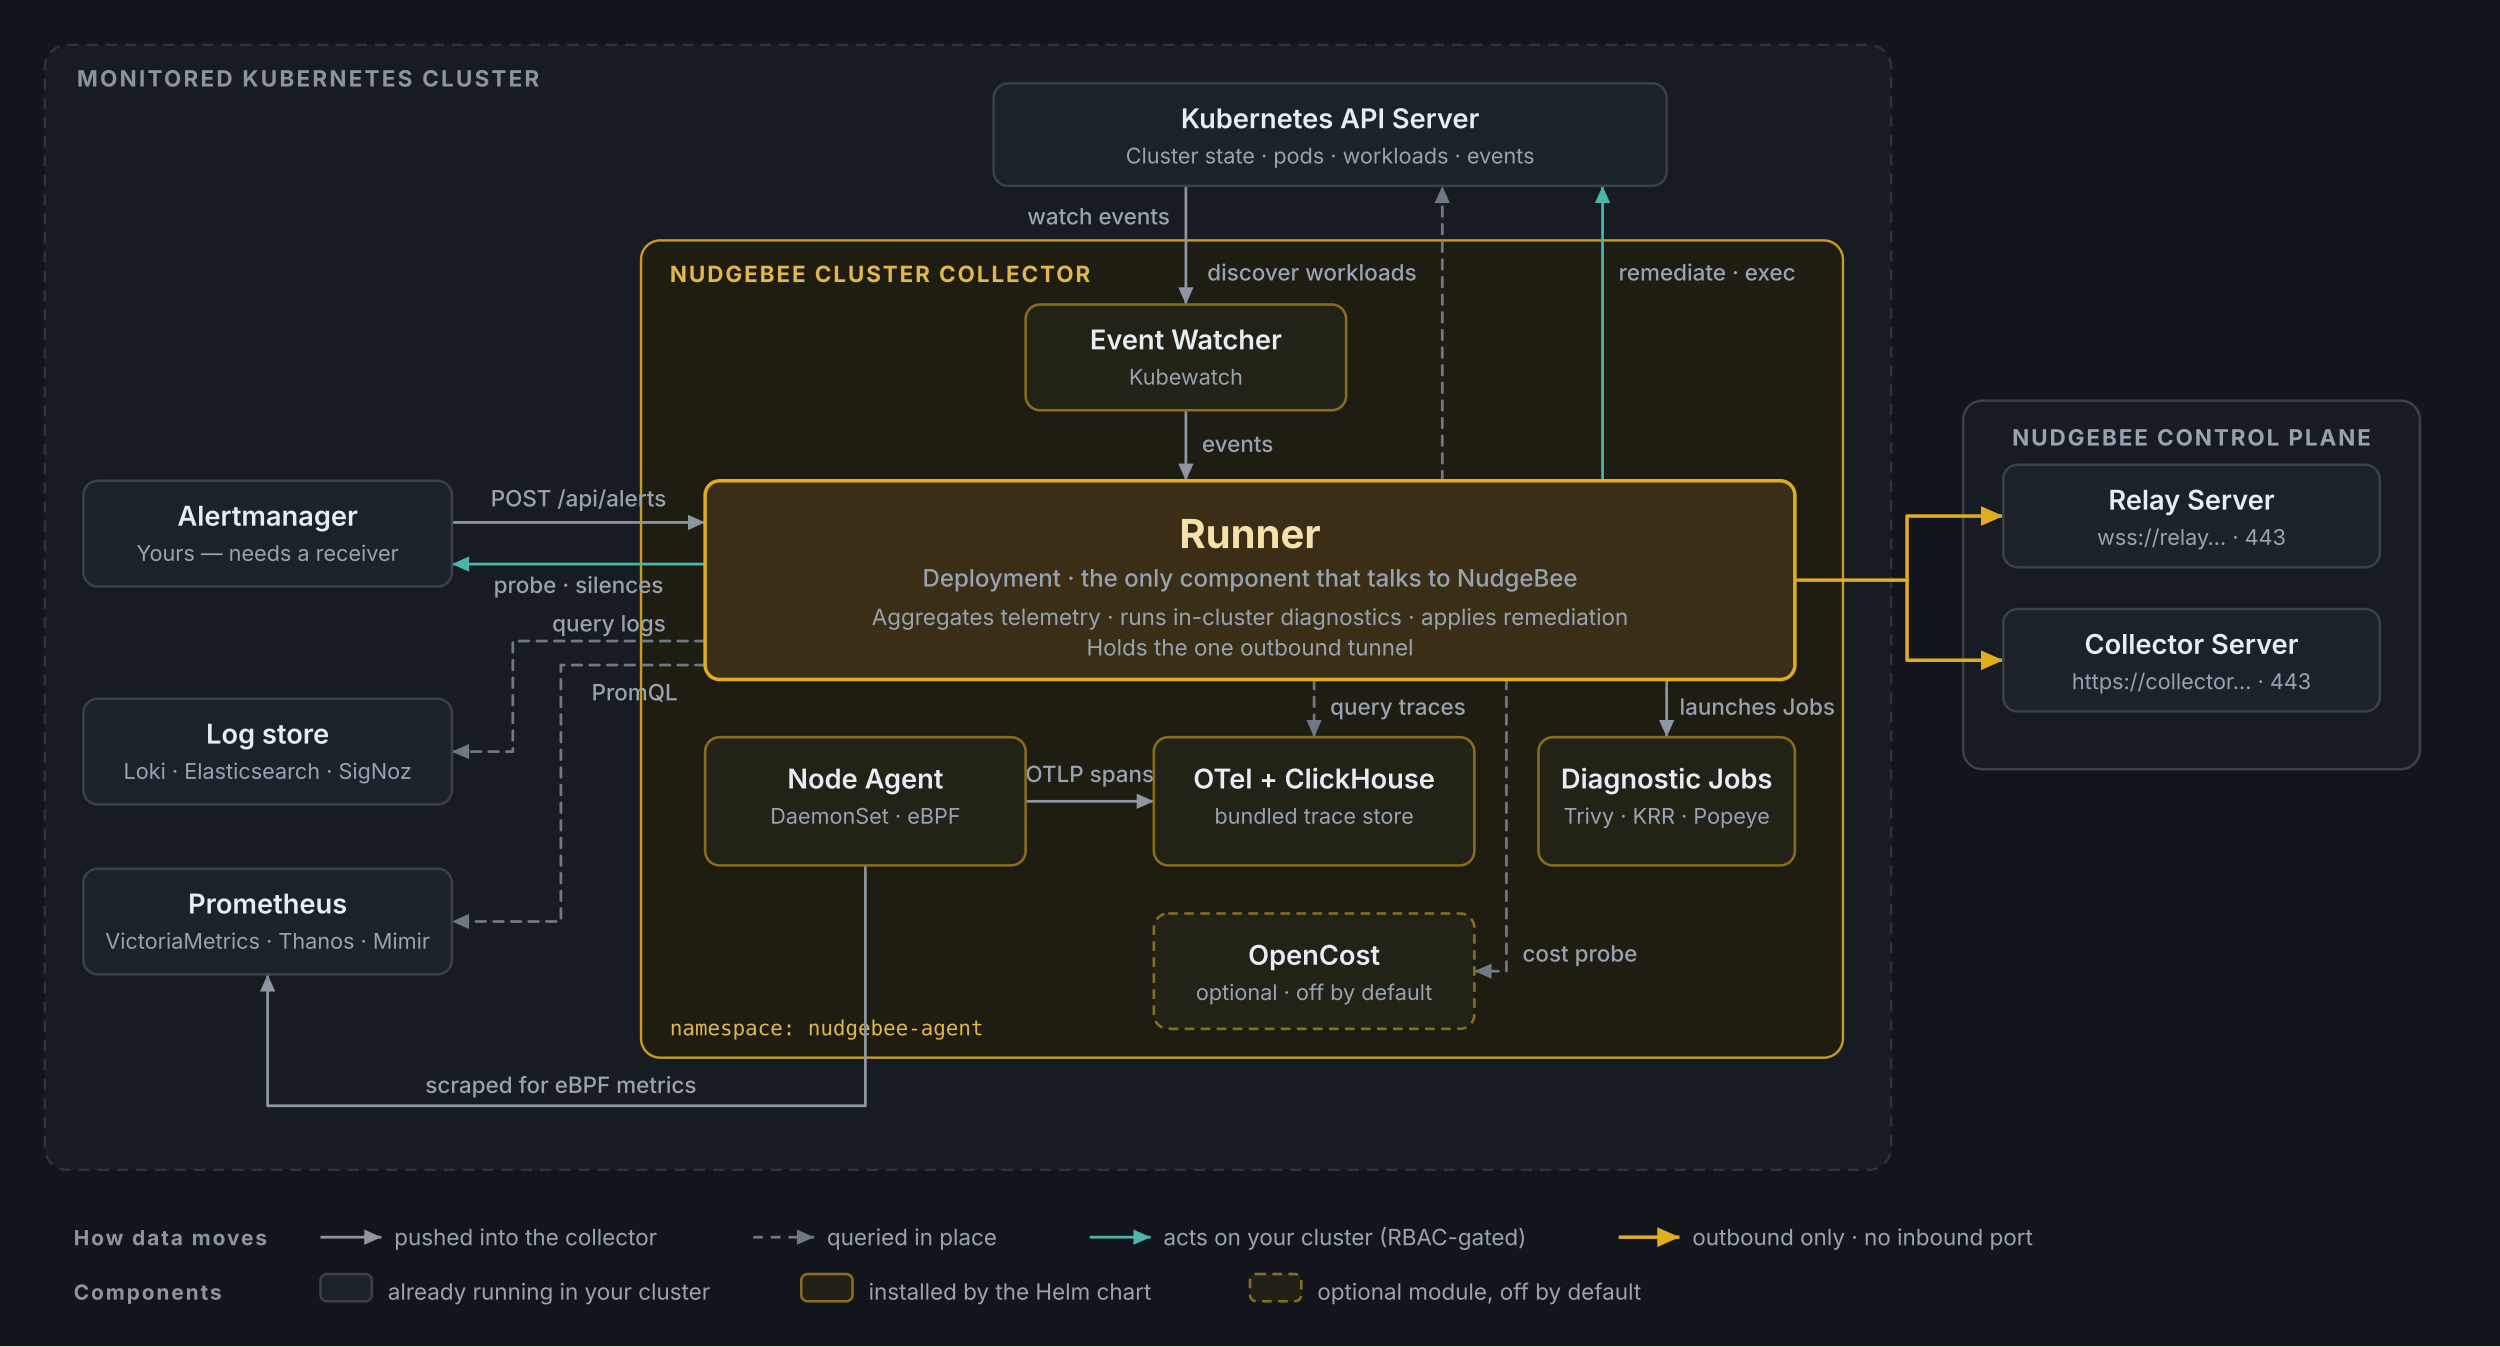
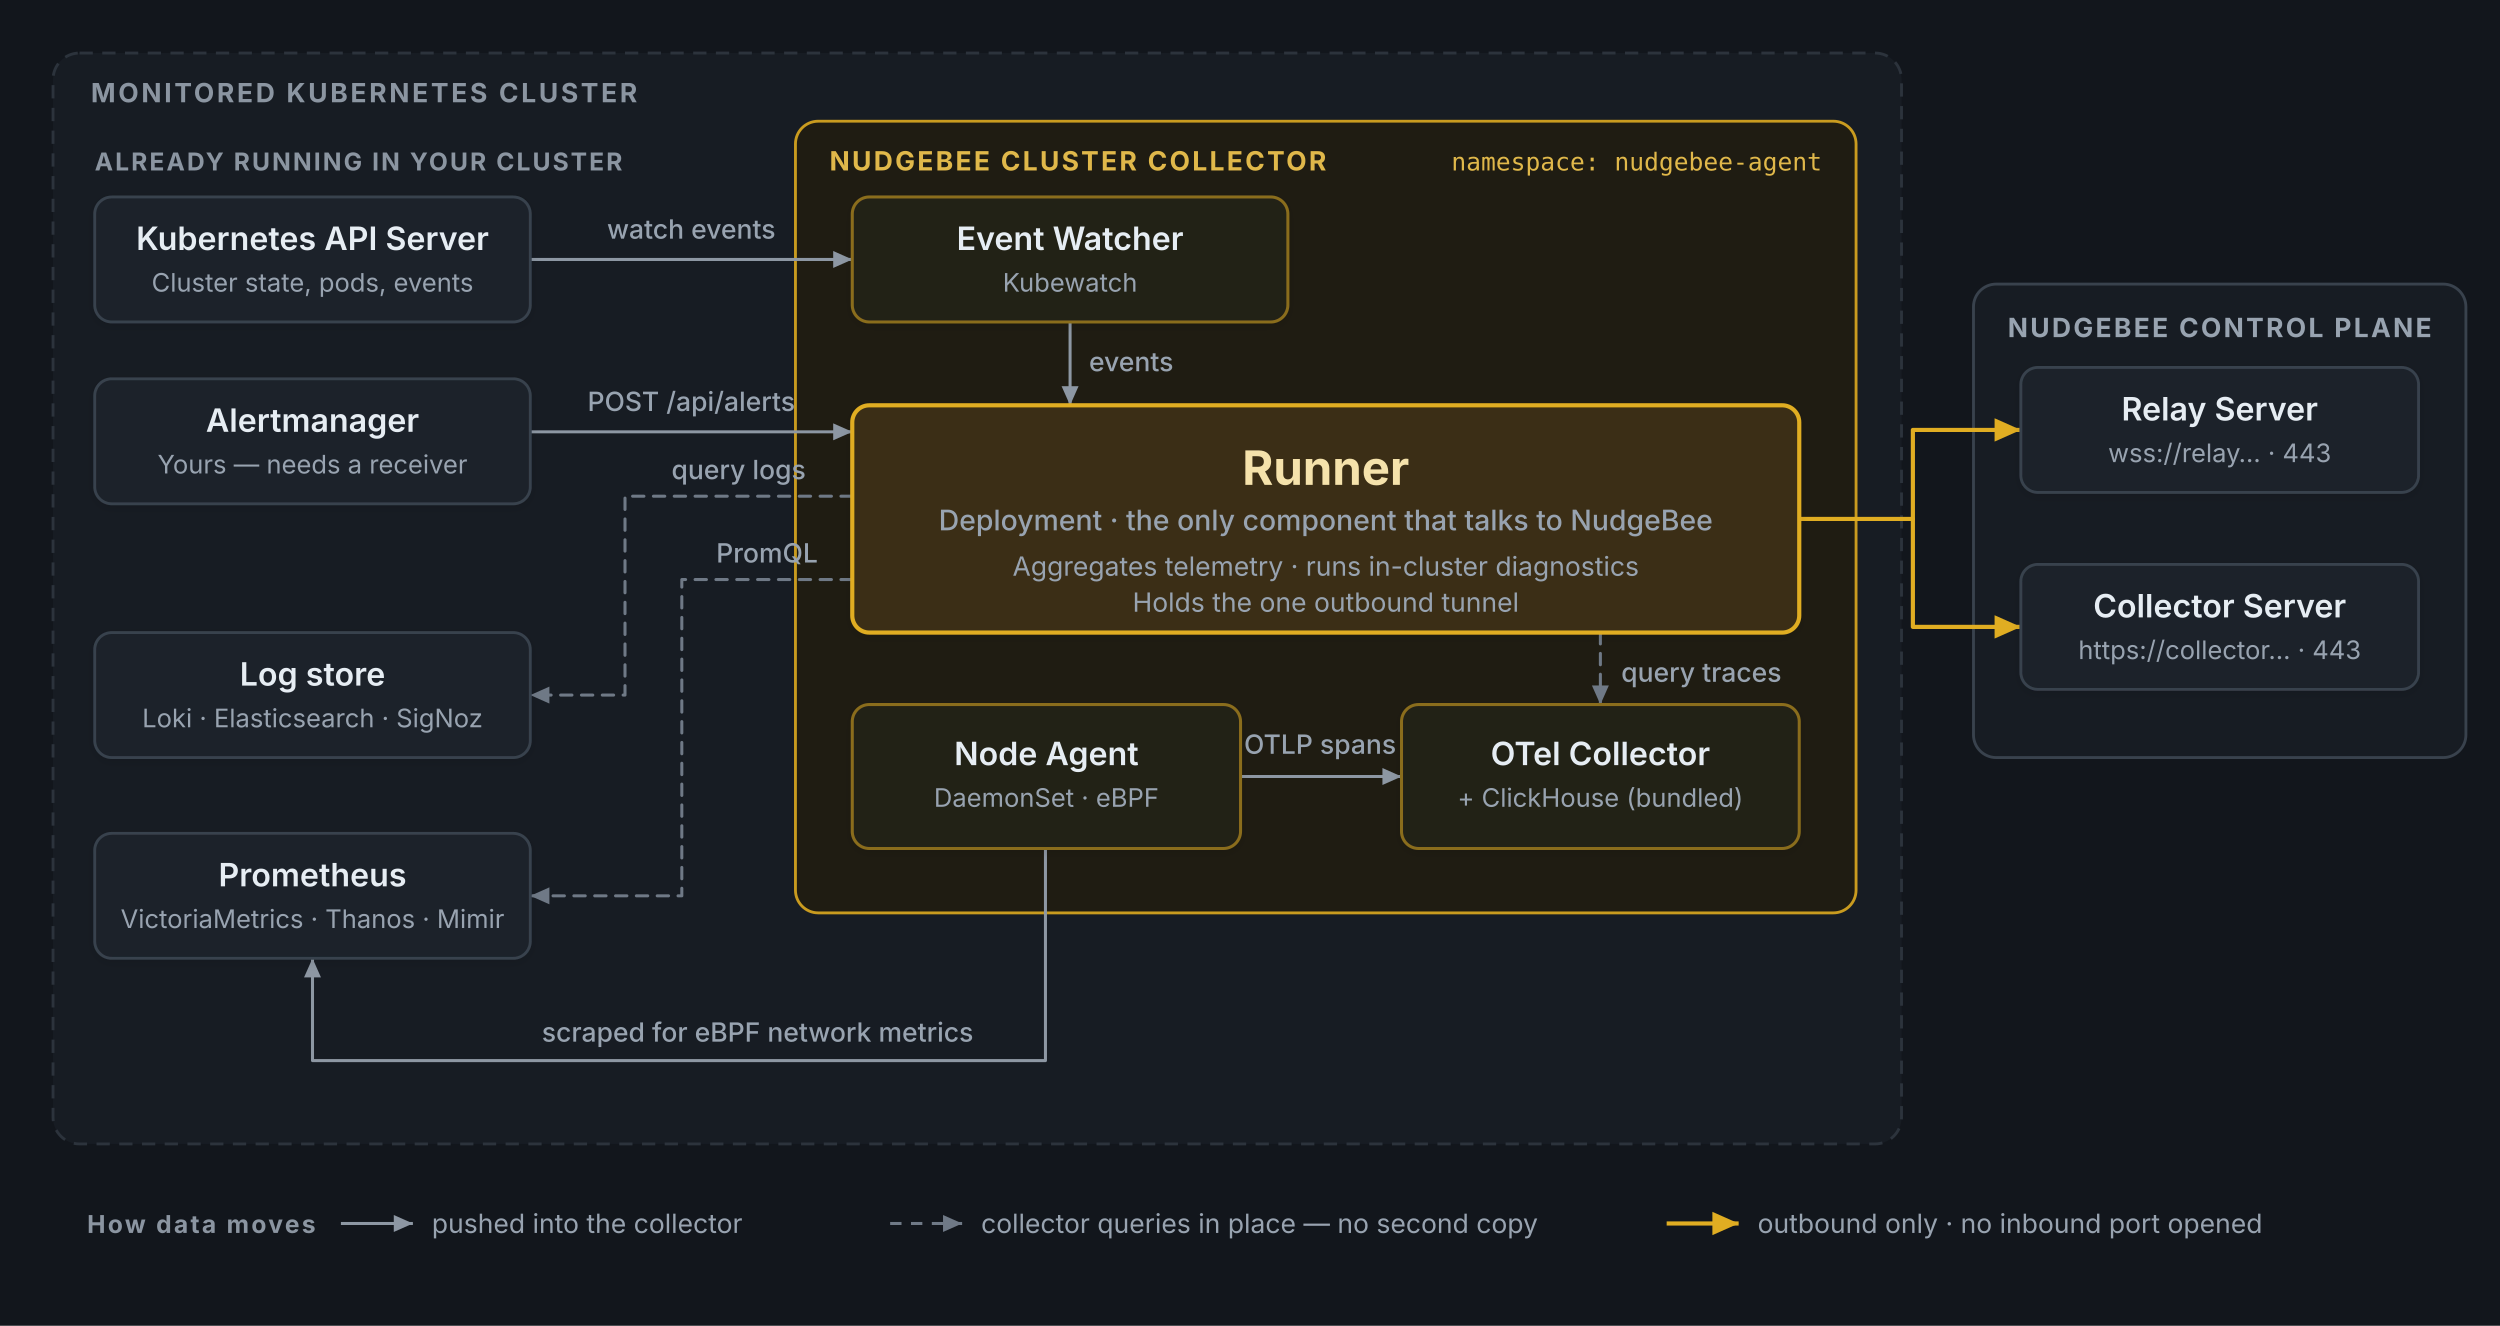
- <svg xmlns="http://www.w3.org/2000/svg" viewBox="0 0 1560 840" width="1560" height="840" role="img" aria-label="Architecture of the NudgeBee Cluster Collector. Inside the monitored Kubernetes cluster, an Event Watcher streams API-server events to a Runner, and a Node Agent DaemonSet exports eBPF spans to a bundled OTel Collector and ClickHouse while Prometheus scrapes it. The Runner queries Prometheus, your log store, the bundled trace store and an optional OpenCost exporter in place, discovers workloads from the Kubernetes API, launches short-lived Trivy, KRR and Popeye Jobs, and — when RBAC allows — remediates the cluster and silences alerts. A single outbound connection on port 443 reaches the NudgeBee Relay and Collector servers; no inbound port is opened.">
+ <svg xmlns="http://www.w3.org/2000/svg" viewBox="0 0 1320 700" width="1320" height="700" role="img" aria-label="The NudgeBee Cluster Collector runs in your cluster: the Event Watcher and Node Agent feed a Runner, which queries Prometheus, your log store and the bundled trace store in place, and opens a single outbound connection to the NudgeBee Relay and Collector servers.">
  <defs>
    <marker id="ah-push" viewBox="0 0 10 10" refX="9" refY="5" markerWidth="7" markerHeight="7" orient="auto-start-reverse">
      <path d="M 0 1 L 9 5 L 0 9 z" fill="#8d97a3" />
    </marker>
    <marker id="ah-pull" viewBox="0 0 10 10" refX="9" refY="5" markerWidth="7" markerHeight="7" orient="auto-start-reverse">
      <path d="M 0 1 L 9 5 L 0 9 z" fill="#6f7986" />
-     </marker>
-     <marker id="ah-act" viewBox="0 0 10 10" refX="9" refY="5" markerWidth="7" markerHeight="7" orient="auto-start-reverse">
-       <path d="M 0 1 L 9 5 L 0 9 z" fill="#4db6ac" />
    </marker>
    <marker id="ah-accent" viewBox="0 0 10 10" refX="9" refY="5" markerWidth="7" markerHeight="7" orient="auto-start-reverse">
      <path d="M 0 1 L 9 5 L 0 9 z" fill="#e0ad22" />
    </marker>
    <filter id="sh" x="-20%" y="-20%" width="140%" height="140%">
      <feDropShadow dx="0" dy="1.5" stdDeviation="2.5" flood-color="#000000" flood-opacity="0.10" />
    </filter>
  </defs>
-   <rect width="1560" height="840" fill="#12161c" />
-   <rect x="28" y="28" width="1152" height="702" rx="14" ry="14" fill="#171c23" stroke="#2c333c" stroke-width="1.5" stroke-dasharray="7 5" />
+   <rect width="1320" height="700" fill="#12161c" />
+   <rect x="28" y="28" width="976" height="576" rx="14" ry="14" fill="#171c23" stroke="#2c333c" stroke-width="1.5" stroke-dasharray="7 5" />
  <text x="48" y="54" fill="#8b95a1" font-family="Inter, -apple-system, BlinkMacSystemFont, 'Segoe UI', Roboto, Helvetica, Arial, sans-serif" font-size="14" font-weight="700" text-anchor="start" letter-spacing="1.4">MONITORED KUBERNETES CLUSTER</text>
-   <rect x="400" y="150" width="750" height="510" rx="12" ry="12" fill="#1f1c12" stroke="#c99b1f" stroke-width="1.5" />
-   <text x="418" y="176" fill="#e0b84a" font-family="Inter, -apple-system, BlinkMacSystemFont, 'Segoe UI', Roboto, Helvetica, Arial, sans-serif" font-size="14" font-weight="700" text-anchor="start" letter-spacing="1.2">NUDGEBEE CLUSTER COLLECTOR</text>
-   <text x="418" y="646" fill="#e0b84a" font-family="'SFMono-Regular', ui-monospace, Menlo, Consolas, monospace" font-size="13" font-weight="400" text-anchor="start">namespace: nudgebee-agent</text>
-   <rect x="1225" y="250" width="285" height="230" rx="12" ry="12" fill="#171c23" stroke="#39424d" stroke-width="1.5" />
-   <text x="1367.5" y="278" fill="#98a3b0" font-family="Inter, -apple-system, BlinkMacSystemFont, 'Segoe UI', Roboto, Helvetica, Arial, sans-serif" font-size="14" font-weight="700" text-anchor="middle" letter-spacing="1.2">NUDGEBEE CONTROL PLANE</text>
-   <polyline points="740,116 740,190" fill="none" stroke="#8d97a3" stroke-width="1.7" stroke-linejoin="round" stroke-linecap="round" marker-end="url(#ah-push)" />
-   <text x="730" y="140" fill="#98a3b0" font-family="Inter, -apple-system, BlinkMacSystemFont, 'Segoe UI', Roboto, Helvetica, Arial, sans-serif" font-size="14" font-weight="500" text-anchor="end">watch events</text>
-   <polyline points="900,300 900,116" fill="none" stroke="#6f7986" stroke-width="1.7" stroke-dasharray="6 5" stroke-linejoin="round" stroke-linecap="round" marker-end="url(#ah-pull)" />
-   <text x="884" y="175" fill="#98a3b0" font-family="Inter, -apple-system, BlinkMacSystemFont, 'Segoe UI', Roboto, Helvetica, Arial, sans-serif" font-size="14" font-weight="500" text-anchor="end">discover workloads</text>
-   <polyline points="1000,300 1000,116" fill="none" stroke="#4db6ac" stroke-width="1.7" stroke-linejoin="round" stroke-linecap="round" marker-end="url(#ah-act)" />
-   <text x="1010" y="175" fill="#98a3b0" font-family="Inter, -apple-system, BlinkMacSystemFont, 'Segoe UI', Roboto, Helvetica, Arial, sans-serif" font-size="14" font-weight="500" text-anchor="start">remediate · exec</text>
-   <polyline points="740,256 740,300" fill="none" stroke="#8d97a3" stroke-width="1.7" stroke-linejoin="round" stroke-linecap="round" marker-end="url(#ah-push)" />
-   <text x="750" y="282" fill="#98a3b0" font-family="Inter, -apple-system, BlinkMacSystemFont, 'Segoe UI', Roboto, Helvetica, Arial, sans-serif" font-size="14" font-weight="500" text-anchor="start">events</text>
-   <polyline points="282,326 440,326" fill="none" stroke="#8d97a3" stroke-width="1.7" stroke-linejoin="round" stroke-linecap="round" marker-end="url(#ah-push)" />
-   <text x="361" y="316" fill="#98a3b0" font-family="Inter, -apple-system, BlinkMacSystemFont, 'Segoe UI', Roboto, Helvetica, Arial, sans-serif" font-size="14" font-weight="500" text-anchor="middle">POST /api/alerts</text>
-   <polyline points="440,352 282,352" fill="none" stroke="#4db6ac" stroke-width="1.7" stroke-linejoin="round" stroke-linecap="round" marker-end="url(#ah-act)" />
-   <text x="361" y="370" fill="#98a3b0" font-family="Inter, -apple-system, BlinkMacSystemFont, 'Segoe UI', Roboto, Helvetica, Arial, sans-serif" font-size="14" font-weight="500" text-anchor="middle">probe · silences</text>
-   <polyline points="440,400 320,400 320,469 282,469" fill="none" stroke="#6f7986" stroke-width="1.7" stroke-dasharray="6 5" stroke-linejoin="round" stroke-linecap="round" marker-end="url(#ah-pull)" />
-   <text x="380" y="394" fill="#98a3b0" font-family="Inter, -apple-system, BlinkMacSystemFont, 'Segoe UI', Roboto, Helvetica, Arial, sans-serif" font-size="14" font-weight="500" text-anchor="middle">query logs</text>
-   <polyline points="440,415 350,415 350,575 282,575" fill="none" stroke="#6f7986" stroke-width="1.7" stroke-dasharray="6 5" stroke-linejoin="round" stroke-linecap="round" marker-end="url(#ah-pull)" />
-   <text x="396" y="437" fill="#98a3b0" font-family="Inter, -apple-system, BlinkMacSystemFont, 'Segoe UI', Roboto, Helvetica, Arial, sans-serif" font-size="14" font-weight="500" text-anchor="middle">PromQL</text>
-   <polyline points="820,424 820,460" fill="none" stroke="#6f7986" stroke-width="1.7" stroke-dasharray="6 5" stroke-linejoin="round" stroke-linecap="round" marker-end="url(#ah-pull)" />
-   <text x="830" y="446" fill="#98a3b0" font-family="Inter, -apple-system, BlinkMacSystemFont, 'Segoe UI', Roboto, Helvetica, Arial, sans-serif" font-size="14" font-weight="500" text-anchor="start">query traces</text>
-   <polyline points="940,424 940,606 920,606" fill="none" stroke="#6f7986" stroke-width="1.7" stroke-dasharray="6 5" stroke-linejoin="round" stroke-linecap="round" marker-end="url(#ah-pull)" />
-   <text x="950" y="600" fill="#98a3b0" font-family="Inter, -apple-system, BlinkMacSystemFont, 'Segoe UI', Roboto, Helvetica, Arial, sans-serif" font-size="14" font-weight="500" text-anchor="start">cost probe</text>
-   <polyline points="640,500 720,500" fill="none" stroke="#8d97a3" stroke-width="1.7" stroke-linejoin="round" stroke-linecap="round" marker-end="url(#ah-push)" />
-   <text x="680" y="488" fill="#98a3b0" font-family="Inter, -apple-system, BlinkMacSystemFont, 'Segoe UI', Roboto, Helvetica, Arial, sans-serif" font-size="14" font-weight="500" text-anchor="middle">OTLP spans</text>
-   <polyline points="1040,424 1040,460" fill="none" stroke="#8d97a3" stroke-width="1.7" stroke-linejoin="round" stroke-linecap="round" marker-end="url(#ah-push)" />
-   <text x="1048" y="446" fill="#98a3b0" font-family="Inter, -apple-system, BlinkMacSystemFont, 'Segoe UI', Roboto, Helvetica, Arial, sans-serif" font-size="14" font-weight="500" text-anchor="start">launches Jobs</text>
-   <polyline points="540,540 540,690 167,690 167,608" fill="none" stroke="#8d97a3" stroke-width="1.7" stroke-linejoin="round" stroke-linecap="round" marker-end="url(#ah-push)" />
-   <text x="350" y="682" fill="#98a3b0" font-family="Inter, -apple-system, BlinkMacSystemFont, 'Segoe UI', Roboto, Helvetica, Arial, sans-serif" font-size="14" font-weight="500" text-anchor="middle">scraped for eBPF metrics</text>
-   <polyline points="1120,362 1190,362 1190,322 1250,322" fill="none" stroke="#e0ad22" stroke-width="2.2" stroke-linejoin="round" stroke-linecap="round" marker-end="url(#ah-accent)" />
-   <polyline points="1190,362 1190,412 1250,412" fill="none" stroke="#e0ad22" stroke-width="2.2" stroke-linejoin="round" stroke-linecap="round" marker-end="url(#ah-accent)" />
-   <rect x="620" y="52" width="420" height="64" rx="9" ry="9" fill="#1d232b" stroke="#39424d" stroke-width="1.5" filter="url(#sh)" />
-   <text x="830.0" y="80" fill="#e6edf3" font-family="Inter, -apple-system, BlinkMacSystemFont, 'Segoe UI', Roboto, Helvetica, Arial, sans-serif" font-size="17" font-weight="600" text-anchor="middle">Kubernetes API Server</text>
-   <text x="830.0" y="102" fill="#98a3b0" font-family="Inter, -apple-system, BlinkMacSystemFont, 'Segoe UI', Roboto, Helvetica, Arial, sans-serif" font-size="13.5" font-weight="400" text-anchor="middle">Cluster state · pods · workloads · events</text>
-   <rect x="52" y="300" width="230" height="66" rx="9" ry="9" fill="#1d232b" stroke="#39424d" stroke-width="1.5" filter="url(#sh)" />
-   <text x="167.0" y="328" fill="#e6edf3" font-family="Inter, -apple-system, BlinkMacSystemFont, 'Segoe UI', Roboto, Helvetica, Arial, sans-serif" font-size="17" font-weight="600" text-anchor="middle">Alertmanager</text>
-   <text x="167.0" y="350" fill="#98a3b0" font-family="Inter, -apple-system, BlinkMacSystemFont, 'Segoe UI', Roboto, Helvetica, Arial, sans-serif" font-size="13.5" font-weight="400" text-anchor="middle">Yours — needs a receiver</text>
-   <rect x="52" y="436" width="230" height="66" rx="9" ry="9" fill="#1d232b" stroke="#39424d" stroke-width="1.5" filter="url(#sh)" />
-   <text x="167.0" y="464" fill="#e6edf3" font-family="Inter, -apple-system, BlinkMacSystemFont, 'Segoe UI', Roboto, Helvetica, Arial, sans-serif" font-size="17" font-weight="600" text-anchor="middle">Log store</text>
-   <text x="167.0" y="486" fill="#98a3b0" font-family="Inter, -apple-system, BlinkMacSystemFont, 'Segoe UI', Roboto, Helvetica, Arial, sans-serif" font-size="13.5" font-weight="400" text-anchor="middle">Loki · Elasticsearch · SigNoz</text>
-   <rect x="52" y="542" width="230" height="66" rx="9" ry="9" fill="#1d232b" stroke="#39424d" stroke-width="1.5" filter="url(#sh)" />
-   <text x="167.0" y="570" fill="#e6edf3" font-family="Inter, -apple-system, BlinkMacSystemFont, 'Segoe UI', Roboto, Helvetica, Arial, sans-serif" font-size="17" font-weight="600" text-anchor="middle">Prometheus</text>
-   <text x="167.0" y="592" fill="#98a3b0" font-family="Inter, -apple-system, BlinkMacSystemFont, 'Segoe UI', Roboto, Helvetica, Arial, sans-serif" font-size="13.5" font-weight="400" text-anchor="middle">VictoriaMetrics · Thanos · Mimir</text>
-   <rect x="640" y="190" width="200" height="66" rx="9" ry="9" fill="#232019" stroke="#8a6d1e" stroke-width="1.6" filter="url(#sh)" />
-   <text x="740.0" y="218" fill="#e6edf3" font-family="Inter, -apple-system, BlinkMacSystemFont, 'Segoe UI', Roboto, Helvetica, Arial, sans-serif" font-size="17" font-weight="600" text-anchor="middle">Event Watcher</text>
-   <text x="740.0" y="240" fill="#98a3b0" font-family="Inter, -apple-system, BlinkMacSystemFont, 'Segoe UI', Roboto, Helvetica, Arial, sans-serif" font-size="13.5" font-weight="400" text-anchor="middle">Kubewatch</text>
-   <rect x="440" y="300" width="680" height="124" rx="9" ry="9" fill="#3a2f13" stroke="#e0ad22" stroke-width="2.2" filter="url(#sh)" />
-   <text x="780.0" y="342" fill="#f5e2ab" font-family="Inter, -apple-system, BlinkMacSystemFont, 'Segoe UI', Roboto, Helvetica, Arial, sans-serif" font-size="25" font-weight="700" text-anchor="middle">Runner</text>
-   <text x="780.0" y="366" fill="#98a3b0" font-family="Inter, -apple-system, BlinkMacSystemFont, 'Segoe UI', Roboto, Helvetica, Arial, sans-serif" font-size="15" font-weight="500" text-anchor="middle">Deployment · the only component that talks to NudgeBee</text>
-   <text x="780.0" y="390" fill="#98a3b0" font-family="Inter, -apple-system, BlinkMacSystemFont, 'Segoe UI', Roboto, Helvetica, Arial, sans-serif" font-size="14" font-weight="400" text-anchor="middle">Aggregates telemetry · runs in-cluster diagnostics · applies remediation</text>
-   <text x="780.0" y="409" fill="#98a3b0" font-family="Inter, -apple-system, BlinkMacSystemFont, 'Segoe UI', Roboto, Helvetica, Arial, sans-serif" font-size="14" font-weight="400" text-anchor="middle">Holds the one outbound tunnel</text>
-   <rect x="440" y="460" width="200" height="80" rx="9" ry="9" fill="#232019" stroke="#8a6d1e" stroke-width="1.6" filter="url(#sh)" />
-   <text x="540.0" y="492" fill="#e6edf3" font-family="Inter, -apple-system, BlinkMacSystemFont, 'Segoe UI', Roboto, Helvetica, Arial, sans-serif" font-size="17" font-weight="600" text-anchor="middle">Node Agent</text>
-   <text x="540.0" y="514" fill="#98a3b0" font-family="Inter, -apple-system, BlinkMacSystemFont, 'Segoe UI', Roboto, Helvetica, Arial, sans-serif" font-size="13.5" font-weight="400" text-anchor="middle">DaemonSet · eBPF</text>
-   <rect x="720" y="460" width="200" height="80" rx="9" ry="9" fill="#232019" stroke="#8a6d1e" stroke-width="1.6" filter="url(#sh)" />
-   <text x="820.0" y="492" fill="#e6edf3" font-family="Inter, -apple-system, BlinkMacSystemFont, 'Segoe UI', Roboto, Helvetica, Arial, sans-serif" font-size="17" font-weight="600" text-anchor="middle">OTel + ClickHouse</text>
-   <text x="820.0" y="514" fill="#98a3b0" font-family="Inter, -apple-system, BlinkMacSystemFont, 'Segoe UI', Roboto, Helvetica, Arial, sans-serif" font-size="13.5" font-weight="400" text-anchor="middle">bundled trace store</text>
-   <rect x="960" y="460" width="160" height="80" rx="9" ry="9" fill="#232019" stroke="#8a6d1e" stroke-width="1.6" filter="url(#sh)" />
-   <text x="1040.0" y="492" fill="#e6edf3" font-family="Inter, -apple-system, BlinkMacSystemFont, 'Segoe UI', Roboto, Helvetica, Arial, sans-serif" font-size="17" font-weight="600" text-anchor="middle">Diagnostic Jobs</text>
-   <text x="1040.0" y="514" fill="#98a3b0" font-family="Inter, -apple-system, BlinkMacSystemFont, 'Segoe UI', Roboto, Helvetica, Arial, sans-serif" font-size="13.5" font-weight="400" text-anchor="middle">Trivy · KRR · Popeye</text>
-   <rect x="720" y="570" width="200" height="72" rx="9" ry="9" fill="#232019" stroke="#8a6d1e" stroke-width="1.6" stroke-dasharray="6 4" filter="url(#sh)" />
-   <text x="820.0" y="602" fill="#e6edf3" font-family="Inter, -apple-system, BlinkMacSystemFont, 'Segoe UI', Roboto, Helvetica, Arial, sans-serif" font-size="17" font-weight="600" text-anchor="middle">OpenCost</text>
-   <text x="820.0" y="624" fill="#98a3b0" font-family="Inter, -apple-system, BlinkMacSystemFont, 'Segoe UI', Roboto, Helvetica, Arial, sans-serif" font-size="13.5" font-weight="400" text-anchor="middle">optional · off by default</text>
-   <rect x="1250" y="290" width="235" height="64" rx="9" ry="9" fill="#1d232b" stroke="#39424d" stroke-width="1.5" filter="url(#sh)" />
-   <text x="1367.5" y="318" fill="#e6edf3" font-family="Inter, -apple-system, BlinkMacSystemFont, 'Segoe UI', Roboto, Helvetica, Arial, sans-serif" font-size="17" font-weight="600" text-anchor="middle">Relay Server</text>
-   <text x="1367.5" y="340" fill="#98a3b0" font-family="Inter, -apple-system, BlinkMacSystemFont, 'Segoe UI', Roboto, Helvetica, Arial, sans-serif" font-size="13.5" font-weight="400" text-anchor="middle">wss://relay… · 443</text>
-   <rect x="1250" y="380" width="235" height="64" rx="9" ry="9" fill="#1d232b" stroke="#39424d" stroke-width="1.5" filter="url(#sh)" />
-   <text x="1367.5" y="408" fill="#e6edf3" font-family="Inter, -apple-system, BlinkMacSystemFont, 'Segoe UI', Roboto, Helvetica, Arial, sans-serif" font-size="17" font-weight="600" text-anchor="middle">Collector Server</text>
-   <text x="1367.5" y="430" fill="#98a3b0" font-family="Inter, -apple-system, BlinkMacSystemFont, 'Segoe UI', Roboto, Helvetica, Arial, sans-serif" font-size="13.5" font-weight="400" text-anchor="middle">https://collector… · 443</text>
-   <text x="46" y="777" fill="#8b95a1" font-family="Inter, -apple-system, BlinkMacSystemFont, 'Segoe UI', Roboto, Helvetica, Arial, sans-serif" font-size="13" font-weight="700" text-anchor="start" letter-spacing="1.2">How data moves</text>
-   <line x1="200" y1="772" x2="238" y2="772" stroke="#8d97a3" stroke-width="1.7" marker-end="url(#ah-push)" />
-   <text x="246" y="777" fill="#98a3b0" font-family="Inter, -apple-system, BlinkMacSystemFont, 'Segoe UI', Roboto, Helvetica, Arial, sans-serif" font-size="14" font-weight="400" text-anchor="start">pushed into the collector</text>
-   <line x1="470" y1="772" x2="508" y2="772" stroke="#6f7986" stroke-width="1.7" stroke-dasharray="6 5" marker-end="url(#ah-pull)" />
-   <text x="516" y="777" fill="#98a3b0" font-family="Inter, -apple-system, BlinkMacSystemFont, 'Segoe UI', Roboto, Helvetica, Arial, sans-serif" font-size="14" font-weight="400" text-anchor="start">queried in place</text>
-   <line x1="680" y1="772" x2="718" y2="772" stroke="#4db6ac" stroke-width="1.7" marker-end="url(#ah-act)" />
-   <text x="726" y="777" fill="#98a3b0" font-family="Inter, -apple-system, BlinkMacSystemFont, 'Segoe UI', Roboto, Helvetica, Arial, sans-serif" font-size="14" font-weight="400" text-anchor="start">acts on your cluster (RBAC-gated)</text>
-   <line x1="1010" y1="772" x2="1048" y2="772" stroke="#e0ad22" stroke-width="2.2" marker-end="url(#ah-accent)" />
-   <text x="1056" y="777" fill="#98a3b0" font-family="Inter, -apple-system, BlinkMacSystemFont, 'Segoe UI', Roboto, Helvetica, Arial, sans-serif" font-size="14" font-weight="400" text-anchor="start">outbound only · no inbound port</text>
-   <text x="46" y="811" fill="#8b95a1" font-family="Inter, -apple-system, BlinkMacSystemFont, 'Segoe UI', Roboto, Helvetica, Arial, sans-serif" font-size="13" font-weight="700" text-anchor="start" letter-spacing="1.2">Components</text>
-   <rect x="200" y="795" width="32" height="17" rx="4" ry="4" fill="#1d232b" stroke="#39424d" stroke-width="1.5" />
-   <text x="242" y="811" fill="#98a3b0" font-family="Inter, -apple-system, BlinkMacSystemFont, 'Segoe UI', Roboto, Helvetica, Arial, sans-serif" font-size="14" font-weight="400" text-anchor="start">already running in your cluster</text>
-   <rect x="500" y="795" width="32" height="17" rx="4" ry="4" fill="#232019" stroke="#8a6d1e" stroke-width="1.6" />
-   <text x="542" y="811" fill="#98a3b0" font-family="Inter, -apple-system, BlinkMacSystemFont, 'Segoe UI', Roboto, Helvetica, Arial, sans-serif" font-size="14" font-weight="400" text-anchor="start">installed by the Helm chart</text>
-   <rect x="780" y="795" width="32" height="17" rx="4" ry="4" fill="#232019" stroke="#8a6d1e" stroke-width="1.6" stroke-dasharray="6 4" />
-   <text x="822" y="811" fill="#98a3b0" font-family="Inter, -apple-system, BlinkMacSystemFont, 'Segoe UI', Roboto, Helvetica, Arial, sans-serif" font-size="14" font-weight="400" text-anchor="start">optional module, off by default</text>
+   <text x="50" y="90" fill="#8b95a1" font-family="Inter, -apple-system, BlinkMacSystemFont, 'Segoe UI', Roboto, Helvetica, Arial, sans-serif" font-size="13" font-weight="700" text-anchor="start" letter-spacing="1.1">ALREADY RUNNING IN YOUR CLUSTER</text>
+   <rect x="420" y="64" width="560" height="418" rx="12" ry="12" fill="#1f1c12" stroke="#c99b1f" stroke-width="1.5" />
+   <text x="438" y="90" fill="#e0b84a" font-family="Inter, -apple-system, BlinkMacSystemFont, 'Segoe UI', Roboto, Helvetica, Arial, sans-serif" font-size="14" font-weight="700" text-anchor="start" letter-spacing="1.2">NUDGEBEE CLUSTER COLLECTOR</text>
+   <text x="962" y="90" fill="#e0b84a" font-family="'SFMono-Regular', ui-monospace, Menlo, Consolas, monospace" font-size="13" font-weight="400" text-anchor="end">namespace: nudgebee-agent</text>
+   <rect x="1042" y="150" width="260" height="250" rx="12" ry="12" fill="#171c23" stroke="#39424d" stroke-width="1.5" />
+   <text x="1172.0" y="178" fill="#98a3b0" font-family="Inter, -apple-system, BlinkMacSystemFont, 'Segoe UI', Roboto, Helvetica, Arial, sans-serif" font-size="14" font-weight="700" text-anchor="middle" letter-spacing="1.2">NUDGEBEE CONTROL PLANE</text>
+   <polyline points="280,137 450,137" fill="none" stroke="#8d97a3" stroke-width="1.6" stroke-linejoin="round" stroke-linecap="round" marker-end="url(#ah-push)" />
+   <text x="365" y="126" fill="#98a3b0" font-family="Inter, -apple-system, BlinkMacSystemFont, 'Segoe UI', Roboto, Helvetica, Arial, sans-serif" font-size="14" font-weight="500" text-anchor="middle">watch events</text>
+   <polyline points="565,170 565,214" fill="none" stroke="#8d97a3" stroke-width="1.6" stroke-linejoin="round" stroke-linecap="round" marker-end="url(#ah-push)" />
+   <text x="575" y="196" fill="#98a3b0" font-family="Inter, -apple-system, BlinkMacSystemFont, 'Segoe UI', Roboto, Helvetica, Arial, sans-serif" font-size="14" font-weight="500" text-anchor="start">events</text>
+   <polyline points="280,228 450,228" fill="none" stroke="#8d97a3" stroke-width="1.6" stroke-linejoin="round" stroke-linecap="round" marker-end="url(#ah-push)" />
+   <text x="365" y="217" fill="#98a3b0" font-family="Inter, -apple-system, BlinkMacSystemFont, 'Segoe UI', Roboto, Helvetica, Arial, sans-serif" font-size="14" font-weight="500" text-anchor="middle">POST /api/alerts</text>
+   <polyline points="450,262 330,262 330,367 280,367" fill="none" stroke="#6f7986" stroke-width="1.6" stroke-dasharray="6 5" stroke-linejoin="round" stroke-linecap="round" marker-end="url(#ah-pull)" />
+   <text x="390" y="253" fill="#98a3b0" font-family="Inter, -apple-system, BlinkMacSystemFont, 'Segoe UI', Roboto, Helvetica, Arial, sans-serif" font-size="14" font-weight="500" text-anchor="middle">query logs</text>
+   <polyline points="450,306 360,306 360,473 280,473" fill="none" stroke="#6f7986" stroke-width="1.6" stroke-dasharray="6 5" stroke-linejoin="round" stroke-linecap="round" marker-end="url(#ah-pull)" />
+   <text x="405" y="297" fill="#98a3b0" font-family="Inter, -apple-system, BlinkMacSystemFont, 'Segoe UI', Roboto, Helvetica, Arial, sans-serif" font-size="14" font-weight="500" text-anchor="middle">PromQL</text>
+   <polyline points="845,334 845,372" fill="none" stroke="#6f7986" stroke-width="1.6" stroke-dasharray="6 5" stroke-linejoin="round" stroke-linecap="round" marker-end="url(#ah-pull)" />
+   <text x="856" y="360" fill="#98a3b0" font-family="Inter, -apple-system, BlinkMacSystemFont, 'Segoe UI', Roboto, Helvetica, Arial, sans-serif" font-size="14" font-weight="500" text-anchor="start">query traces</text>
+   <polyline points="655,410 740,410" fill="none" stroke="#8d97a3" stroke-width="1.6" stroke-linejoin="round" stroke-linecap="round" marker-end="url(#ah-push)" />
+   <text x="697" y="398" fill="#98a3b0" font-family="Inter, -apple-system, BlinkMacSystemFont, 'Segoe UI', Roboto, Helvetica, Arial, sans-serif" font-size="14" font-weight="500" text-anchor="middle">OTLP spans</text>
+   <polyline points="552,448 552,560 165,560 165,506" fill="none" stroke="#8d97a3" stroke-width="1.6" stroke-linejoin="round" stroke-linecap="round" marker-end="url(#ah-push)" />
+   <text x="400" y="550" fill="#98a3b0" font-family="Inter, -apple-system, BlinkMacSystemFont, 'Segoe UI', Roboto, Helvetica, Arial, sans-serif" font-size="14" font-weight="500" text-anchor="middle">scraped for eBPF network metrics</text>
+   <polyline points="950,274 1010,274 1010,227 1067,227" fill="none" stroke="#e0ad22" stroke-width="2.2" stroke-linejoin="round" stroke-linecap="round" marker-end="url(#ah-accent)" />
+   <polyline points="1010,274 1010,331 1067,331" fill="none" stroke="#e0ad22" stroke-width="2.2" stroke-linejoin="round" stroke-linecap="round" marker-end="url(#ah-accent)" />
+   <rect x="50" y="104" width="230" height="66" rx="9" ry="9" fill="#1d232b" stroke="#39424d" stroke-width="1.5" filter="url(#sh)" />
+   <text x="165.0" y="132" fill="#e6edf3" font-family="Inter, -apple-system, BlinkMacSystemFont, 'Segoe UI', Roboto, Helvetica, Arial, sans-serif" font-size="17" font-weight="600" text-anchor="middle">Kubernetes API Server</text>
+   <text x="165.0" y="154" fill="#98a3b0" font-family="Inter, -apple-system, BlinkMacSystemFont, 'Segoe UI', Roboto, Helvetica, Arial, sans-serif" font-size="13.5" font-weight="400" text-anchor="middle">Cluster state, pods, events</text>
+   <rect x="50" y="200" width="230" height="66" rx="9" ry="9" fill="#1d232b" stroke="#39424d" stroke-width="1.5" filter="url(#sh)" />
+   <text x="165.0" y="228" fill="#e6edf3" font-family="Inter, -apple-system, BlinkMacSystemFont, 'Segoe UI', Roboto, Helvetica, Arial, sans-serif" font-size="17" font-weight="600" text-anchor="middle">Alertmanager</text>
+   <text x="165.0" y="250" fill="#98a3b0" font-family="Inter, -apple-system, BlinkMacSystemFont, 'Segoe UI', Roboto, Helvetica, Arial, sans-serif" font-size="13.5" font-weight="400" text-anchor="middle">Yours — needs a receiver</text>
+   <rect x="50" y="334" width="230" height="66" rx="9" ry="9" fill="#1d232b" stroke="#39424d" stroke-width="1.5" filter="url(#sh)" />
+   <text x="165.0" y="362" fill="#e6edf3" font-family="Inter, -apple-system, BlinkMacSystemFont, 'Segoe UI', Roboto, Helvetica, Arial, sans-serif" font-size="17" font-weight="600" text-anchor="middle">Log store</text>
+   <text x="165.0" y="384" fill="#98a3b0" font-family="Inter, -apple-system, BlinkMacSystemFont, 'Segoe UI', Roboto, Helvetica, Arial, sans-serif" font-size="13.5" font-weight="400" text-anchor="middle">Loki · Elasticsearch · SigNoz</text>
+   <rect x="50" y="440" width="230" height="66" rx="9" ry="9" fill="#1d232b" stroke="#39424d" stroke-width="1.5" filter="url(#sh)" />
+   <text x="165.0" y="468" fill="#e6edf3" font-family="Inter, -apple-system, BlinkMacSystemFont, 'Segoe UI', Roboto, Helvetica, Arial, sans-serif" font-size="17" font-weight="600" text-anchor="middle">Prometheus</text>
+   <text x="165.0" y="490" fill="#98a3b0" font-family="Inter, -apple-system, BlinkMacSystemFont, 'Segoe UI', Roboto, Helvetica, Arial, sans-serif" font-size="13.5" font-weight="400" text-anchor="middle">VictoriaMetrics · Thanos · Mimir</text>
+   <rect x="450" y="104" width="230" height="66" rx="9" ry="9" fill="#232019" stroke="#8a6d1e" stroke-width="1.6" filter="url(#sh)" />
+   <text x="565.0" y="132" fill="#e6edf3" font-family="Inter, -apple-system, BlinkMacSystemFont, 'Segoe UI', Roboto, Helvetica, Arial, sans-serif" font-size="17" font-weight="600" text-anchor="middle">Event Watcher</text>
+   <text x="565.0" y="154" fill="#98a3b0" font-family="Inter, -apple-system, BlinkMacSystemFont, 'Segoe UI', Roboto, Helvetica, Arial, sans-serif" font-size="13.5" font-weight="400" text-anchor="middle">Kubewatch</text>
+   <rect x="450" y="214" width="500" height="120" rx="9" ry="9" fill="#3a2f13" stroke="#e0ad22" stroke-width="2.2" filter="url(#sh)" />
+   <text x="700.0" y="256" fill="#f5e2ab" font-family="Inter, -apple-system, BlinkMacSystemFont, 'Segoe UI', Roboto, Helvetica, Arial, sans-serif" font-size="25" font-weight="700" text-anchor="middle">Runner</text>
+   <text x="700.0" y="280" fill="#98a3b0" font-family="Inter, -apple-system, BlinkMacSystemFont, 'Segoe UI', Roboto, Helvetica, Arial, sans-serif" font-size="15" font-weight="500" text-anchor="middle">Deployment · the only component that talks to NudgeBee</text>
+   <text x="700.0" y="304" fill="#98a3b0" font-family="Inter, -apple-system, BlinkMacSystemFont, 'Segoe UI', Roboto, Helvetica, Arial, sans-serif" font-size="14" font-weight="400" text-anchor="middle">Aggregates telemetry · runs in-cluster diagnostics</text>
+   <text x="700.0" y="323" fill="#98a3b0" font-family="Inter, -apple-system, BlinkMacSystemFont, 'Segoe UI', Roboto, Helvetica, Arial, sans-serif" font-size="14" font-weight="400" text-anchor="middle">Holds the one outbound tunnel</text>
+   <rect x="450" y="372" width="205" height="76" rx="9" ry="9" fill="#232019" stroke="#8a6d1e" stroke-width="1.6" filter="url(#sh)" />
+   <text x="552.5" y="404" fill="#e6edf3" font-family="Inter, -apple-system, BlinkMacSystemFont, 'Segoe UI', Roboto, Helvetica, Arial, sans-serif" font-size="17" font-weight="600" text-anchor="middle">Node Agent</text>
+   <text x="552.5" y="426" fill="#98a3b0" font-family="Inter, -apple-system, BlinkMacSystemFont, 'Segoe UI', Roboto, Helvetica, Arial, sans-serif" font-size="13.5" font-weight="400" text-anchor="middle">DaemonSet · eBPF</text>
+   <rect x="740" y="372" width="210" height="76" rx="9" ry="9" fill="#232019" stroke="#8a6d1e" stroke-width="1.6" filter="url(#sh)" />
+   <text x="845.0" y="404" fill="#e6edf3" font-family="Inter, -apple-system, BlinkMacSystemFont, 'Segoe UI', Roboto, Helvetica, Arial, sans-serif" font-size="17" font-weight="600" text-anchor="middle">OTel Collector</text>
+   <text x="845.0" y="426" fill="#98a3b0" font-family="Inter, -apple-system, BlinkMacSystemFont, 'Segoe UI', Roboto, Helvetica, Arial, sans-serif" font-size="13.5" font-weight="400" text-anchor="middle">+ ClickHouse (bundled)</text>
+   <rect x="1067" y="194" width="210" height="66" rx="9" ry="9" fill="#1d232b" stroke="#39424d" stroke-width="1.5" filter="url(#sh)" />
+   <text x="1172.0" y="222" fill="#e6edf3" font-family="Inter, -apple-system, BlinkMacSystemFont, 'Segoe UI', Roboto, Helvetica, Arial, sans-serif" font-size="17" font-weight="600" text-anchor="middle">Relay Server</text>
+   <text x="1172.0" y="244" fill="#98a3b0" font-family="Inter, -apple-system, BlinkMacSystemFont, 'Segoe UI', Roboto, Helvetica, Arial, sans-serif" font-size="13.5" font-weight="400" text-anchor="middle">wss://relay… · 443</text>
+   <rect x="1067" y="298" width="210" height="66" rx="9" ry="9" fill="#1d232b" stroke="#39424d" stroke-width="1.5" filter="url(#sh)" />
+   <text x="1172.0" y="326" fill="#e6edf3" font-family="Inter, -apple-system, BlinkMacSystemFont, 'Segoe UI', Roboto, Helvetica, Arial, sans-serif" font-size="17" font-weight="600" text-anchor="middle">Collector Server</text>
+   <text x="1172.0" y="348" fill="#98a3b0" font-family="Inter, -apple-system, BlinkMacSystemFont, 'Segoe UI', Roboto, Helvetica, Arial, sans-serif" font-size="13.5" font-weight="400" text-anchor="middle">https://collector… · 443</text>
+   <text x="46" y="651" fill="#8b95a1" font-family="Inter, -apple-system, BlinkMacSystemFont, 'Segoe UI', Roboto, Helvetica, Arial, sans-serif" font-size="13" font-weight="700" text-anchor="start" letter-spacing="1.2">How data moves</text>
+   <line x1="180" y1="646" x2="218" y2="646" stroke="#8d97a3" stroke-width="1.6" marker-end="url(#ah-push)" />
+   <text x="228" y="651" fill="#98a3b0" font-family="Inter, -apple-system, BlinkMacSystemFont, 'Segoe UI', Roboto, Helvetica, Arial, sans-serif" font-size="14" font-weight="400" text-anchor="start">pushed into the collector</text>
+   <line x1="470" y1="646" x2="508" y2="646" stroke="#6f7986" stroke-width="1.6" stroke-dasharray="6 5" marker-end="url(#ah-pull)" />
+   <text x="518" y="651" fill="#98a3b0" font-family="Inter, -apple-system, BlinkMacSystemFont, 'Segoe UI', Roboto, Helvetica, Arial, sans-serif" font-size="14" font-weight="400" text-anchor="start">collector queries in place — no second copy</text>
+   <line x1="880" y1="646" x2="918" y2="646" stroke="#e0ad22" stroke-width="2.2" marker-end="url(#ah-accent)" />
+   <text x="928" y="651" fill="#98a3b0" font-family="Inter, -apple-system, BlinkMacSystemFont, 'Segoe UI', Roboto, Helvetica, Arial, sans-serif" font-size="14" font-weight="400" text-anchor="start">outbound only · no inbound port opened</text>
</svg>
